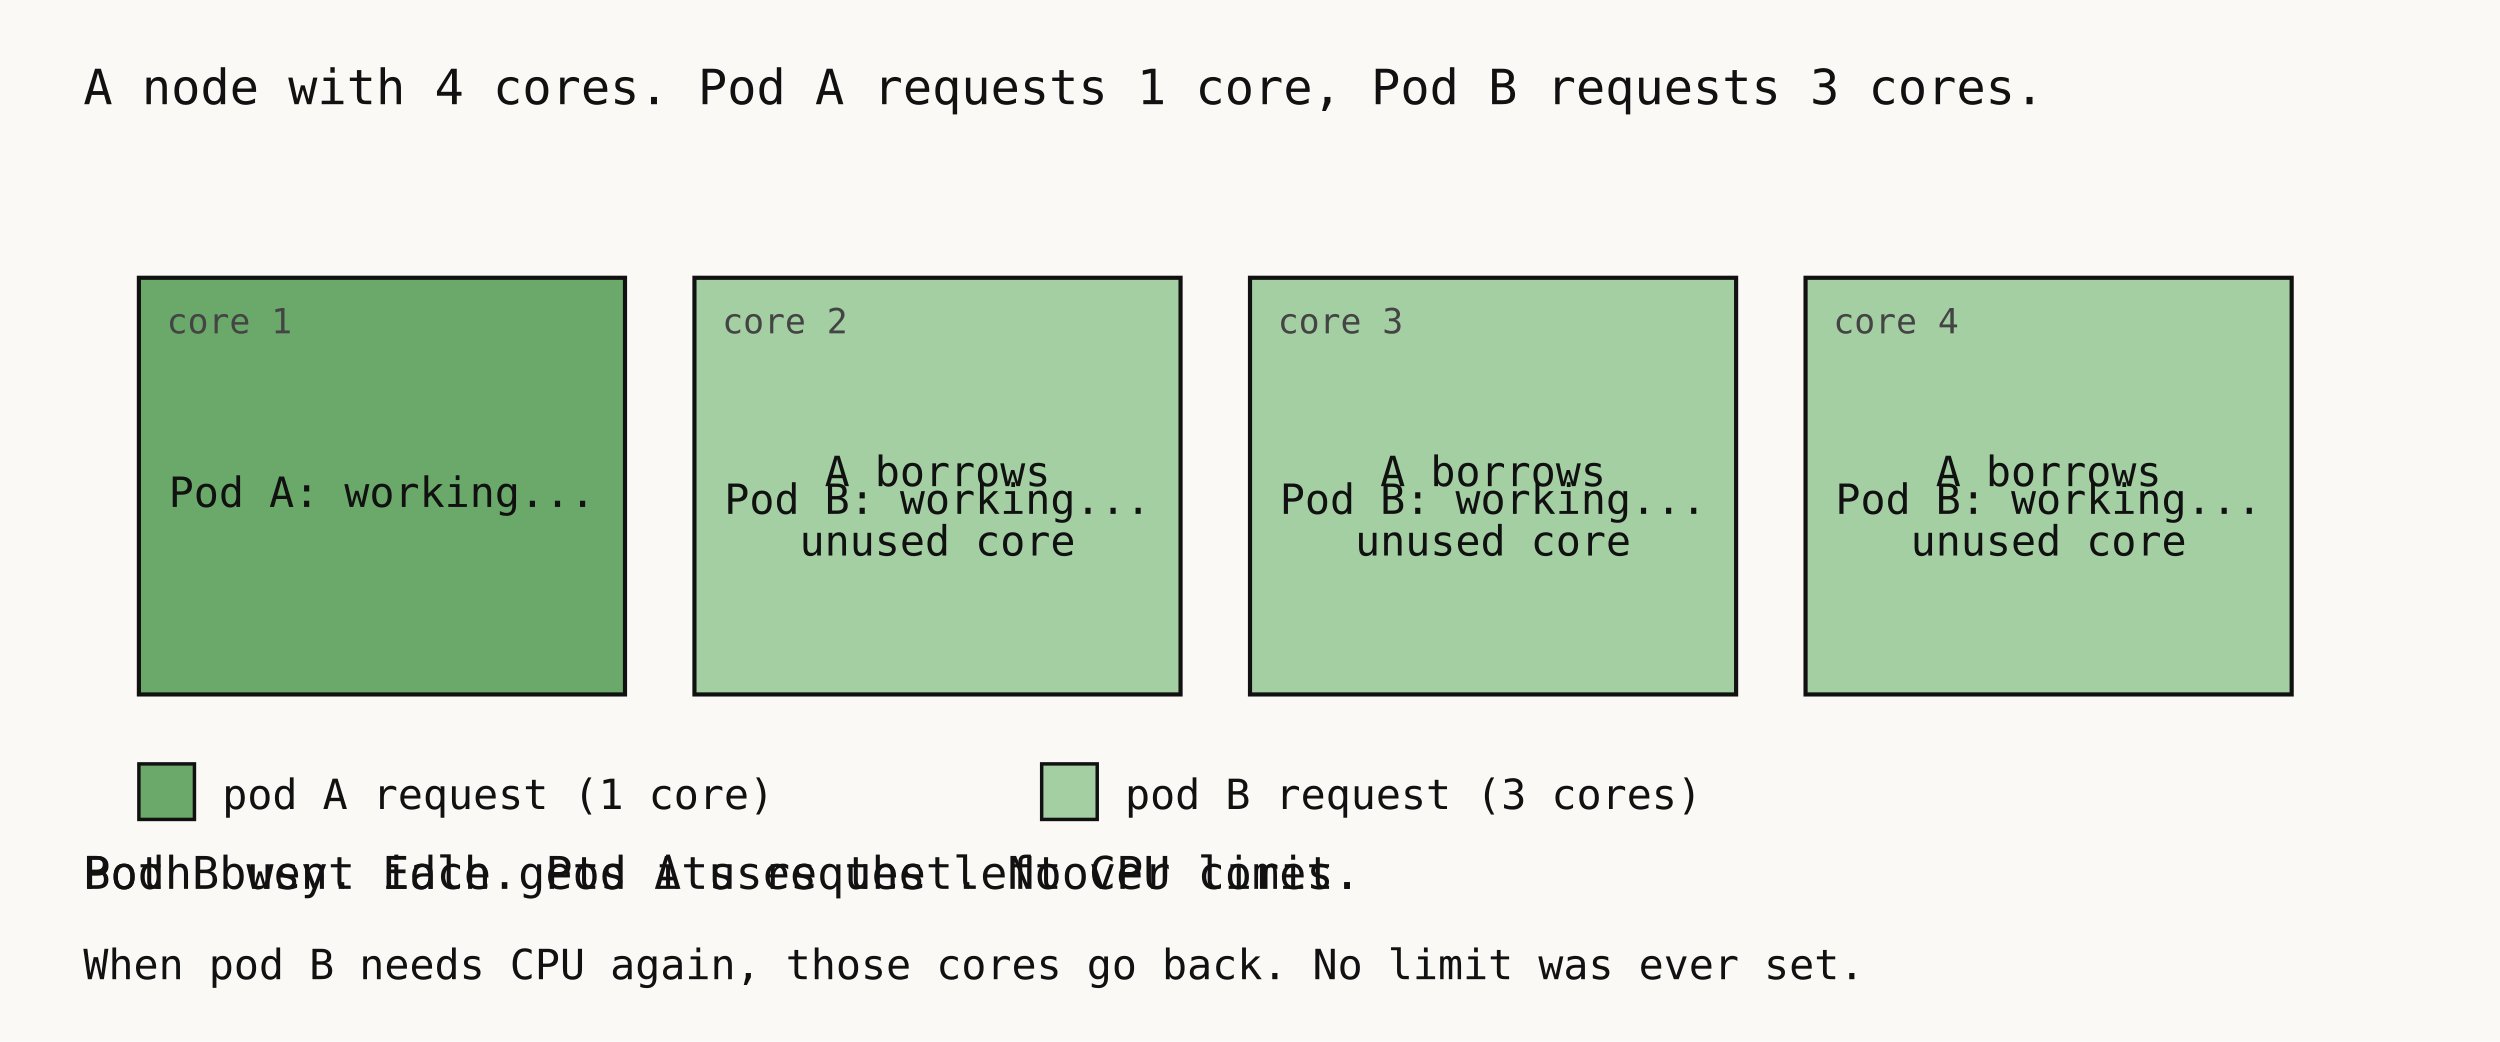
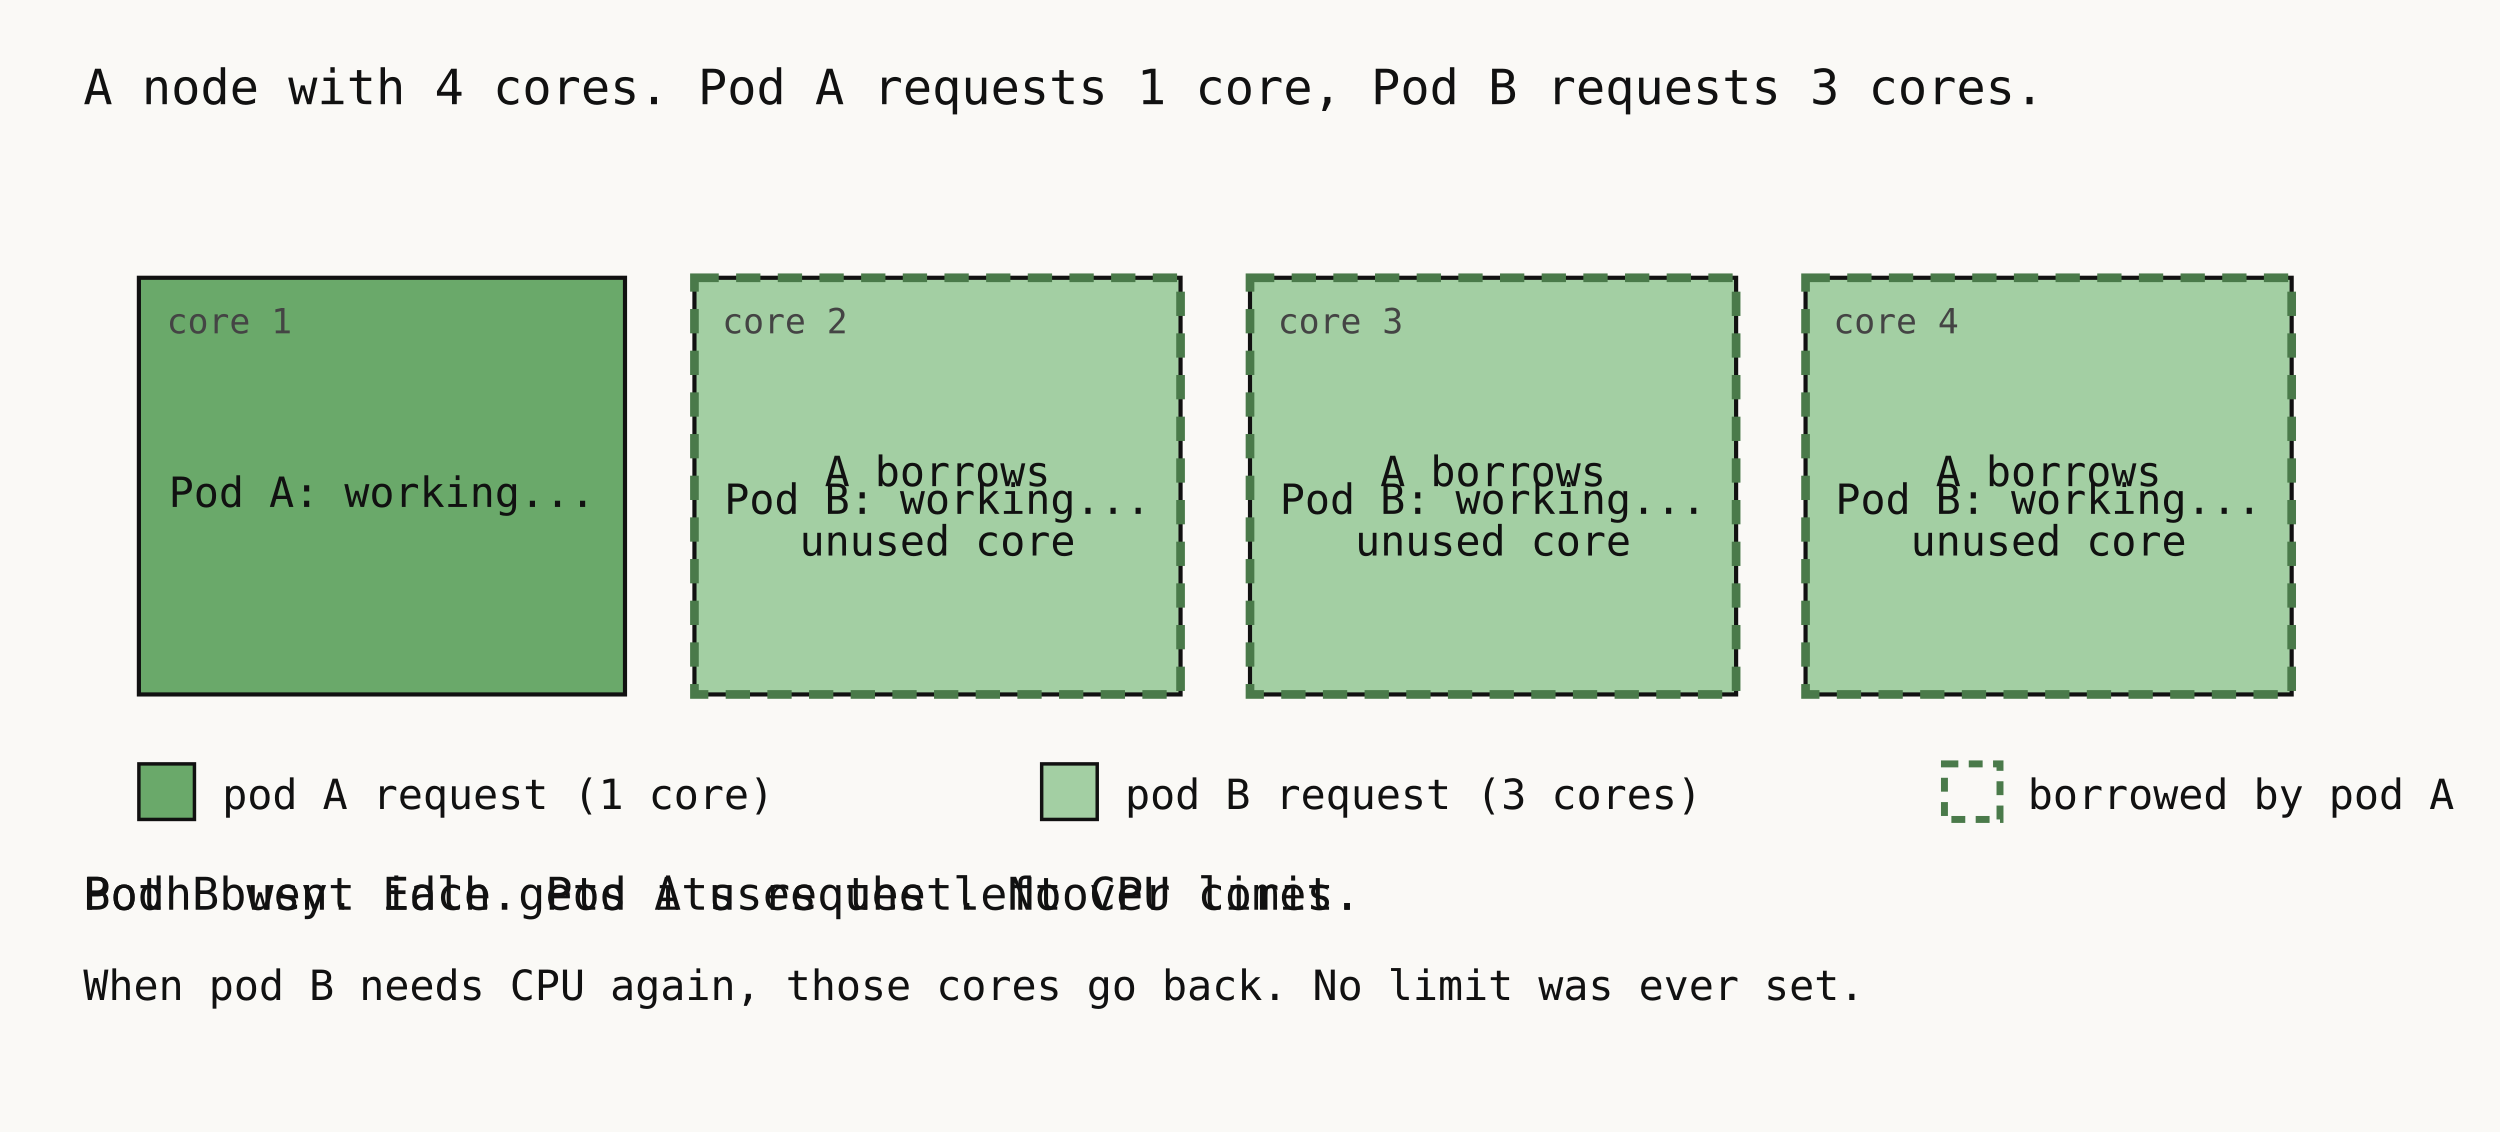
- <svg xmlns="http://www.w3.org/2000/svg" width="720" height="300" viewBox="0 0 720 300">
+ <svg xmlns="http://www.w3.org/2000/svg" width="720" height="326" viewBox="0 0 720 326">
  <style>
    text { font-family: ui-monospace, SFMono-Regular, Menlo, monospace; }
    .title { font-size: 14px; fill: #111; }
    .sub { font-size: 13px; fill: #111; }
    .tiny { font-size: 12px; fill: #111; }
    .core { stroke: #111; stroke-width: 1.2; }
    .coreno { font-size: 10px; fill: #444; }
    #capBusy { animation: first 5s linear infinite; }
    #capIdle { animation: second 5s linear infinite; }
-     #c2, #c3, #c4 { animation: borrow 5s linear infinite; }
    #labB2, #labB3, #labB4 { animation: first 5s linear infinite; }
-     #labA2, #labA3, #labA4, #labA2b, #labA3b, #labA4b { animation: second 5s linear infinite; }
+     #labA2, #labA3, #labA4, #labA2b, #labA3b, #labA4b, #ov2, #ov3, #ov4 { animation: second 5s linear infinite; }
    @keyframes first {
      0%, 47% { opacity: 1; } 50%, 100% { opacity: 0; }
    }
    @keyframes second {
      0%, 47% { opacity: 0; } 50%, 100% { opacity: 1; }
    }
-     @keyframes borrow {
-       0%, 47% { fill: #a3cfa3; }
-       50%, 100% { fill: #6aa96a; }
-     }
  </style>
-   <rect width="720" height="300" fill="#faf9f6" />
+   <rect width="720" height="326" fill="#faf9f6" />
  <text class="title" x="24" y="30">A node with 4 cores. Pod A requests 1 core, Pod B requests 3 cores.</text>
  <rect class="core" x="40" y="80" width="140" height="120" fill="#6aa96a" />
  <text class="coreno" x="48" y="96">core 1</text>
  <text class="tiny" x="110" y="146" text-anchor="middle">Pod A: working...</text>
-   <rect id="c2" class="core" x="200" y="80" width="140" height="120" fill="#a3cfa3" />
+   <rect id="c2" class="core" fill="#a3cfa3" x="200" y="80" width="140" height="120" />
+   <rect id="ov2" x="200" y="80" width="140" height="120" fill="none" stroke="#4a7a4a" stroke-width="2.5" stroke-dasharray="7,5" />
  <text class="coreno" x="208" y="96">core 2</text>
  <text id="labB2" class="tiny" x="270" y="148" text-anchor="middle">Pod B: working...</text>
  <text id="labA2" class="tiny" x="270" y="140" text-anchor="middle">A borrows</text>
  <text id="labA2b" class="tiny" x="270" y="160" text-anchor="middle">unused core</text>
-   <rect id="c3" class="core" x="360" y="80" width="140" height="120" fill="#a3cfa3" />
+   <rect id="c3" class="core" fill="#a3cfa3" x="360" y="80" width="140" height="120" />
+   <rect id="ov3" x="360" y="80" width="140" height="120" fill="none" stroke="#4a7a4a" stroke-width="2.5" stroke-dasharray="7,5" />
  <text class="coreno" x="368" y="96">core 3</text>
  <text id="labB3" class="tiny" x="430" y="148" text-anchor="middle">Pod B: working...</text>
  <text id="labA3" class="tiny" x="430" y="140" text-anchor="middle">A borrows</text>
  <text id="labA3b" class="tiny" x="430" y="160" text-anchor="middle">unused core</text>
-   <rect id="c4" class="core" x="520" y="80" width="140" height="120" fill="#a3cfa3" />
+   <rect id="c4" class="core" fill="#a3cfa3" x="520" y="80" width="140" height="120" />
+   <rect id="ov4" x="520" y="80" width="140" height="120" fill="none" stroke="#4a7a4a" stroke-width="2.5" stroke-dasharray="7,5" />
  <text class="coreno" x="528" y="96">core 4</text>
  <text id="labB4" class="tiny" x="590" y="148" text-anchor="middle">Pod B: working...</text>
  <text id="labA4" class="tiny" x="590" y="140" text-anchor="middle">A borrows</text>
  <text id="labA4b" class="tiny" x="590" y="160" text-anchor="middle">unused core</text>
  <rect x="40" y="220" width="16" height="16" fill="#6aa96a" stroke="#111" />
  <text class="tiny" x="64" y="233">pod A request (1 core)</text>
  <rect x="300" y="220" width="16" height="16" fill="#a3cfa3" stroke="#111" />
  <text class="tiny" x="324" y="233">pod B request (3 cores)</text>
-   <text id="capBusy" class="sub" x="24" y="256">Both busy. Each gets its request. No CPU limit.</text>
-   <text id="capIdle" class="sub" x="24" y="256">Pod B went idle. Pod A uses the leftover cores.</text>
-   <text class="tiny" x="24" y="282">When pod B needs CPU again, those cores go back. No limit was ever set.</text>
+   <rect x="560" y="220" width="16" height="16" fill="none" stroke="#4a7a4a" stroke-width="2" stroke-dasharray="4,3" />
+   <text class="tiny" x="584" y="233">borrowed by pod A</text>
+   <text id="capBusy" class="sub" x="24" y="262">Both busy. Each gets its request. No CPU limit.</text>
+   <text id="capIdle" class="sub" x="24" y="262">Pod B went idle. Pod A uses the leftover cores.</text>
+   <text class="tiny" x="24" y="288">When pod B needs CPU again, those cores go back. No limit was ever set.</text>
</svg>
